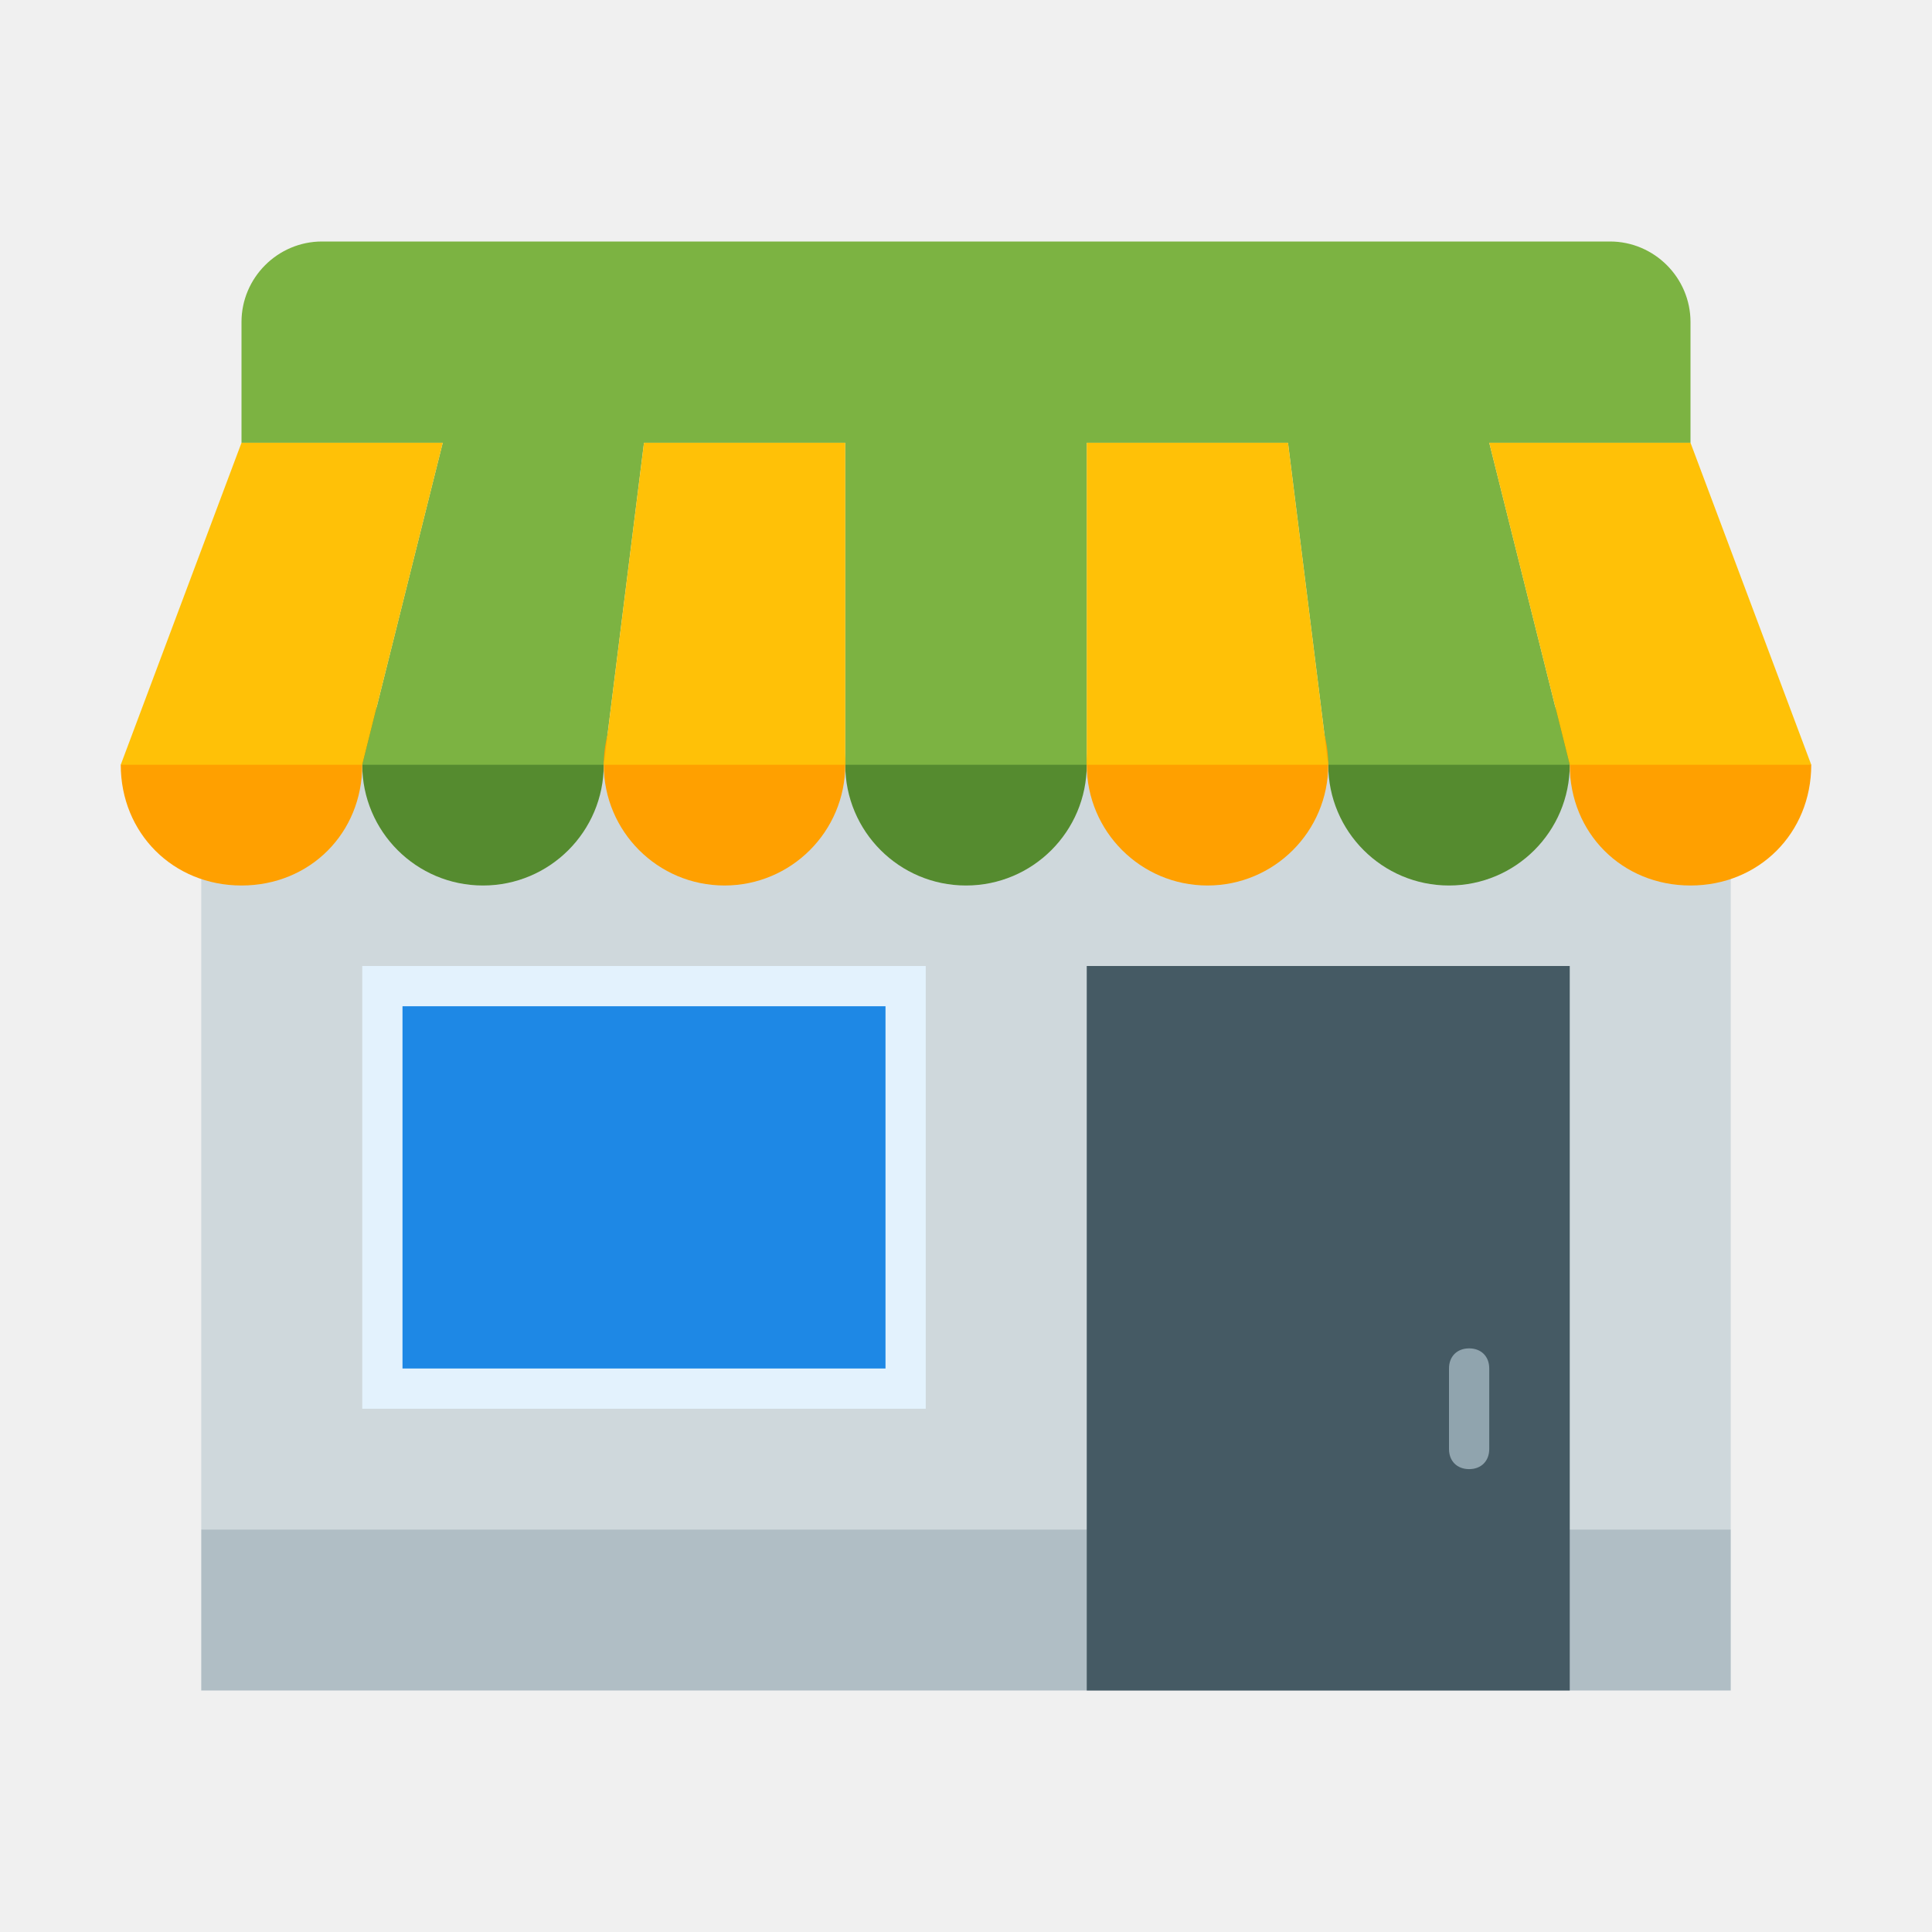
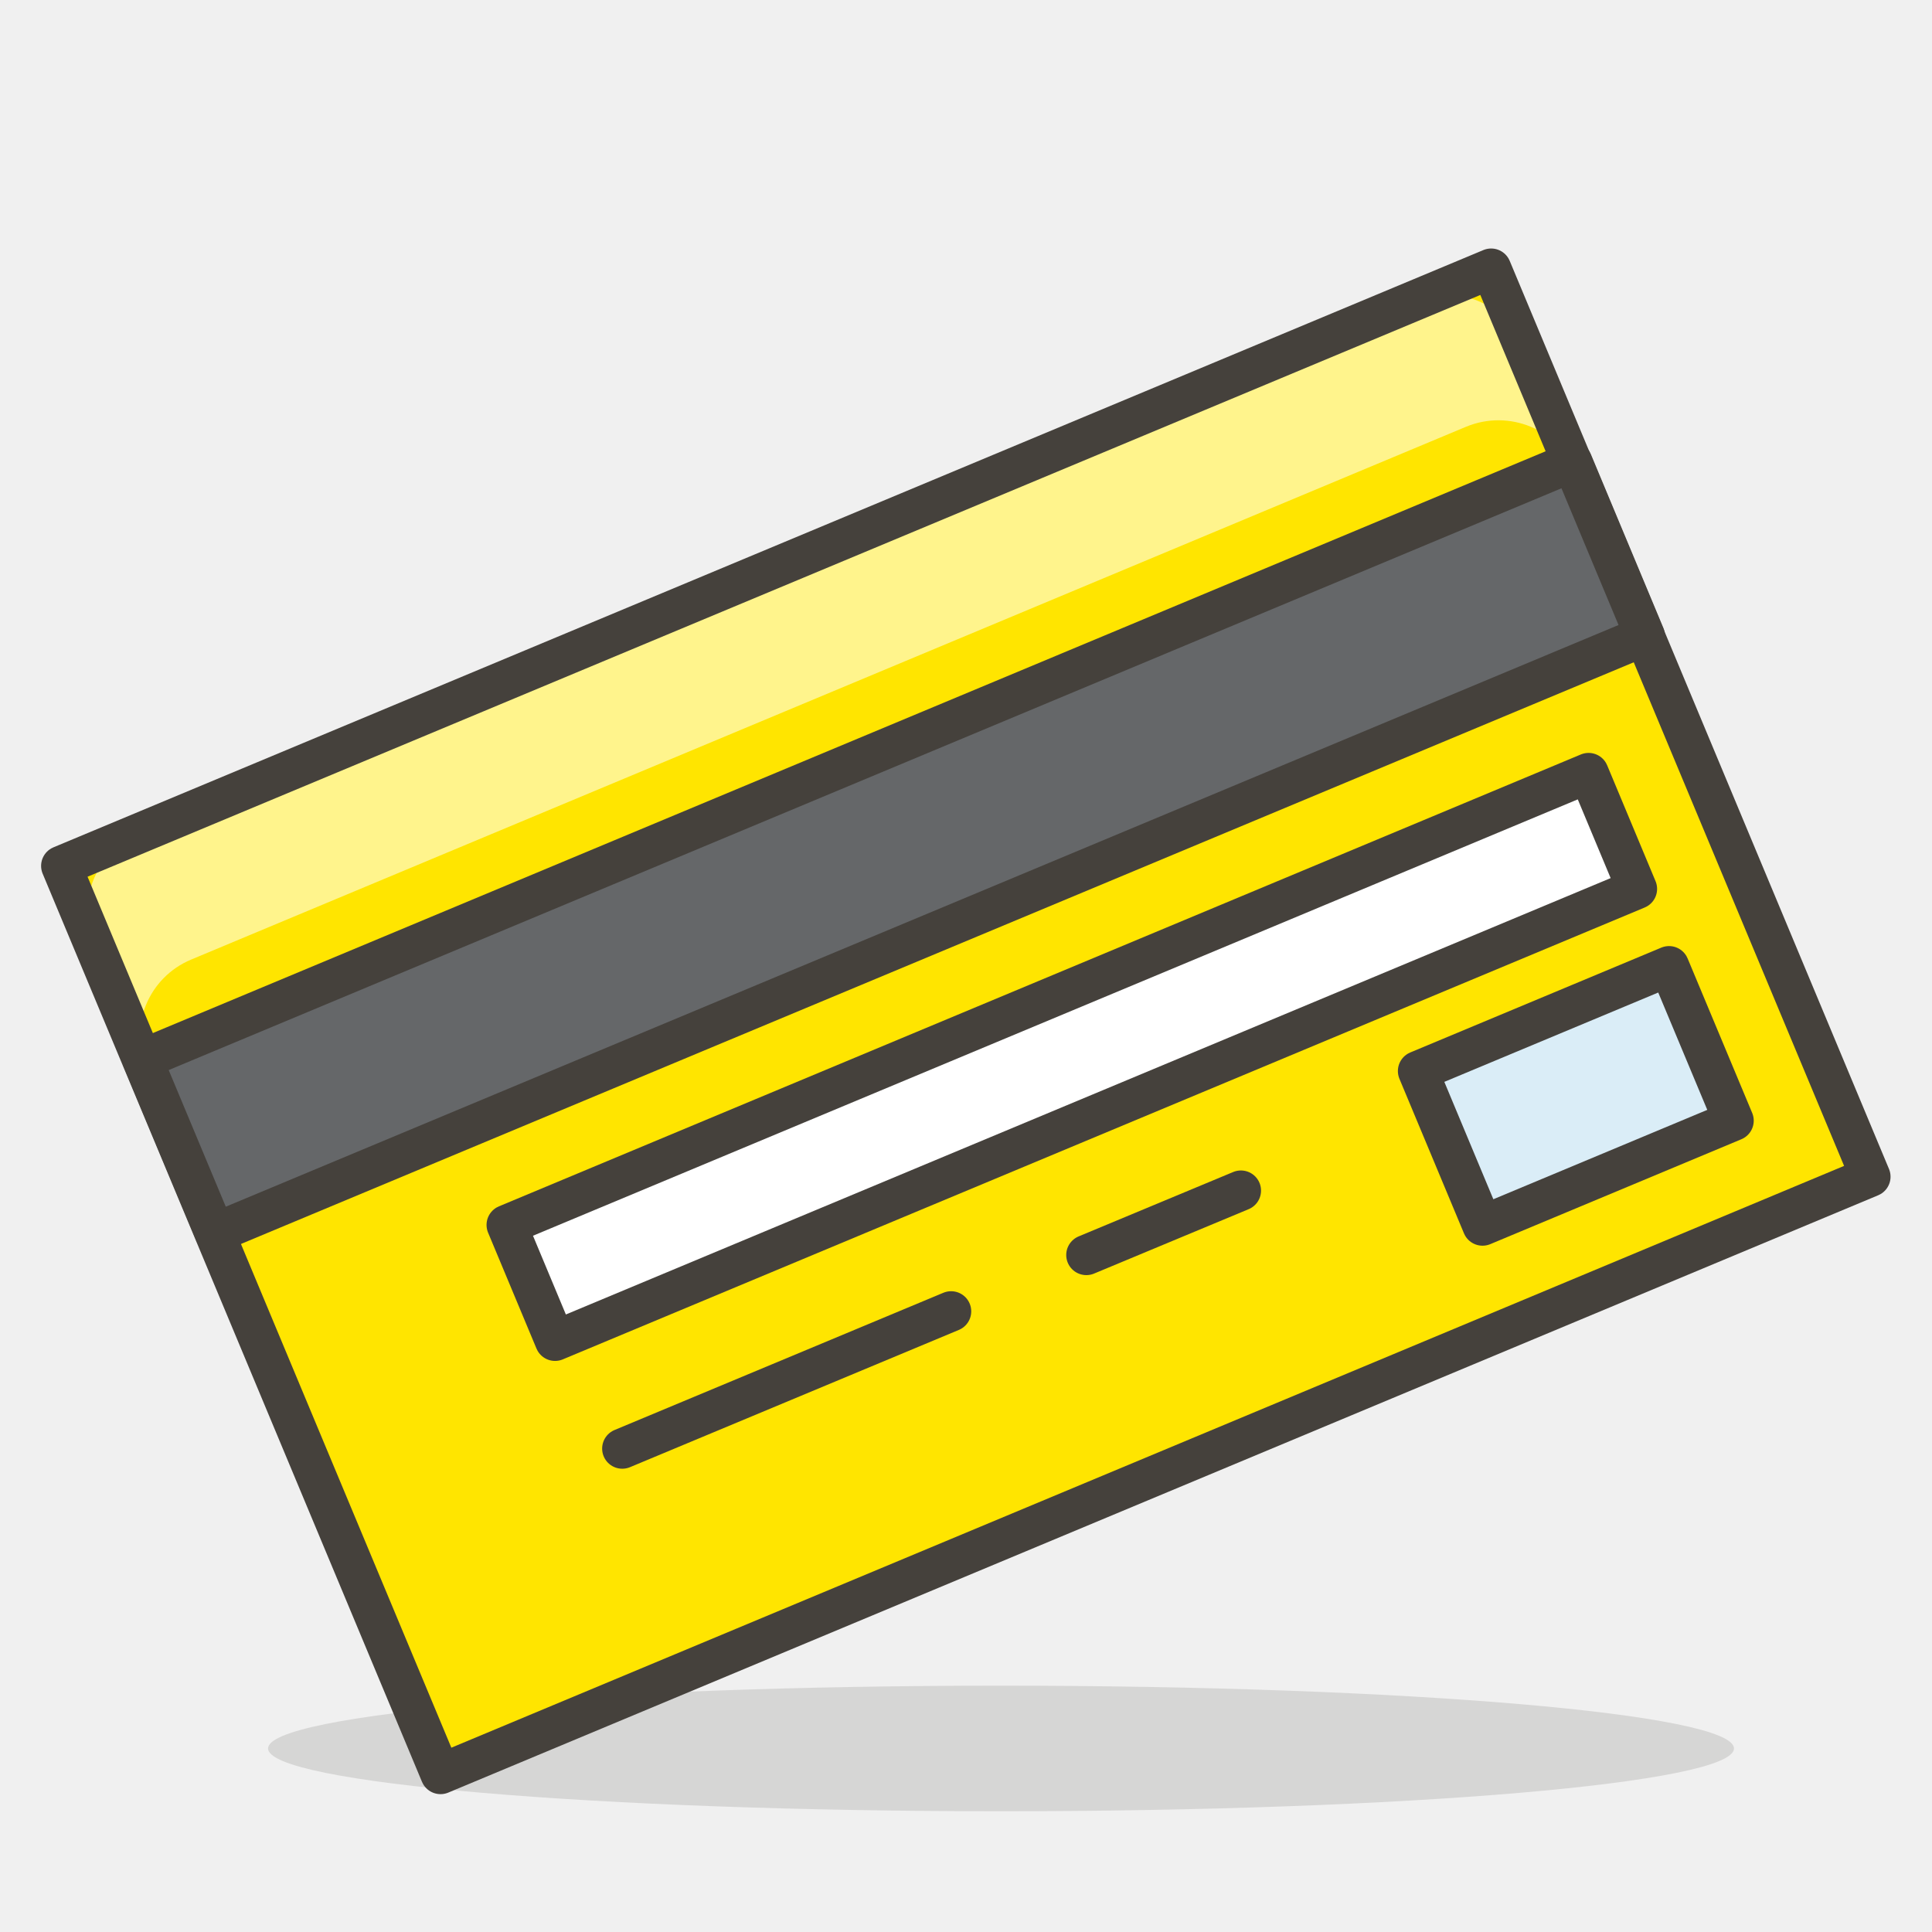
- <svg xmlns="http://www.w3.org/2000/svg" width="1em" height="1em" viewBox="0 0 48 48">
-   <path fill="#CFD8DC" d="M5 19h38v19H5z" />
-   <path fill="#B0BEC5" d="M5 38h38v4H5z" />
-   <path fill="#455A64" d="M27 24h12v18H27z" />
-   <path fill="#E3F2FD" d="M9 24h14v11H9z" />
-   <path fill="#1E88E5" d="M10 25h12v9H10z" />
-   <path fill="#90A4AE" d="M36.5 33.5c-.3 0-.5.2-.5.5v2c0 .3.2.5.5.5s.5-.2.5-.5v-2c0-.3-.2-.5-.5-.5" />
-   <g fill="#558B2F">
-     <circle cx="24" cy="19" r="3" />
-     <circle cx="36" cy="19" r="3" />
-     <circle cx="12" cy="19" r="3" />
-   </g>
-   <path fill="#7CB342" d="M40 6H8c-1.1 0-2 .9-2 2v3h36V8c0-1.1-.9-2-2-2m-19 5h6v8h-6zm16 0h-5l1 8h6zm-26 0h5l-1 8H9z" />
-   <g fill="#FFA000">
-     <circle cx="30" cy="19" r="3" />
-     <path d="M45 19c0 1.7-1.3 3-3 3s-3-1.3-3-3s1.3-3 3-3z" />
-     <circle cx="18" cy="19" r="3" />
-     <path d="M3 19c0 1.7 1.3 3 3 3s3-1.3 3-3s-1.3-3-3-3z" />
-   </g>
-   <path fill="#FFC107" d="M32 11h-5v8h6zm10 0h-5l2 8h6zm-26 0h5v8h-6zM6 11h5l-2 8H3z" />
+ <svg xmlns="http://www.w3.org/2000/svg" width="120" height="120" viewBox="0 0 48 48">
+   <path fill="#45413c" d="M6.66 43.44a18.21 1.56 0 1 0 36.42 0a18.21 1.56 0 1 0-36.42 0" opacity=".15" />
+   <path fill="#ffe500" d="M1.521 21.513L37.047 6.674l9.423 22.561l-35.525 14.84Z" />
+   <path fill="#fff48c" d="M35.13 7.48L3.45 20.72a2.08 2.08 0 0 0-1.12 2.72l1.3 3.12a2.08 2.08 0 0 1 1.12-2.72L36.43 10.6a2.1 2.1 0 0 1 2.73 1.12L37.85 8.6a2.08 2.08 0 0 0-2.72-1.12" />
+   <path fill="none" stroke="#45413c" stroke-linecap="round" stroke-linejoin="round" d="M1.521 21.513L37.047 6.674l9.423 22.561l-35.525 14.84Z" />
+   <path fill="#656769" stroke="#45413c" stroke-linecap="round" stroke-linejoin="round" d="m3.537 26.317l35.526-14.84l1.803 4.32L5.341 30.634z" />
+   <path fill="#fff" stroke="#45413c" stroke-linecap="round" stroke-linejoin="round" d="m12.588 30.433l26.88-11.227l1.202 2.879l-26.88 11.227Z" />
+   <path fill="#daedf7" stroke="#45413c" stroke-linecap="round" stroke-linejoin="round" d="m35.23 26.61l6.237-2.605l1.604 3.838l-6.238 2.606Z" />
+   <path fill="none" stroke="#45413c" stroke-linecap="round" stroke-linejoin="round" d="m15.46 35.99l8.17-3.41m3.36-1.4l3.84-1.6" />
</svg>
